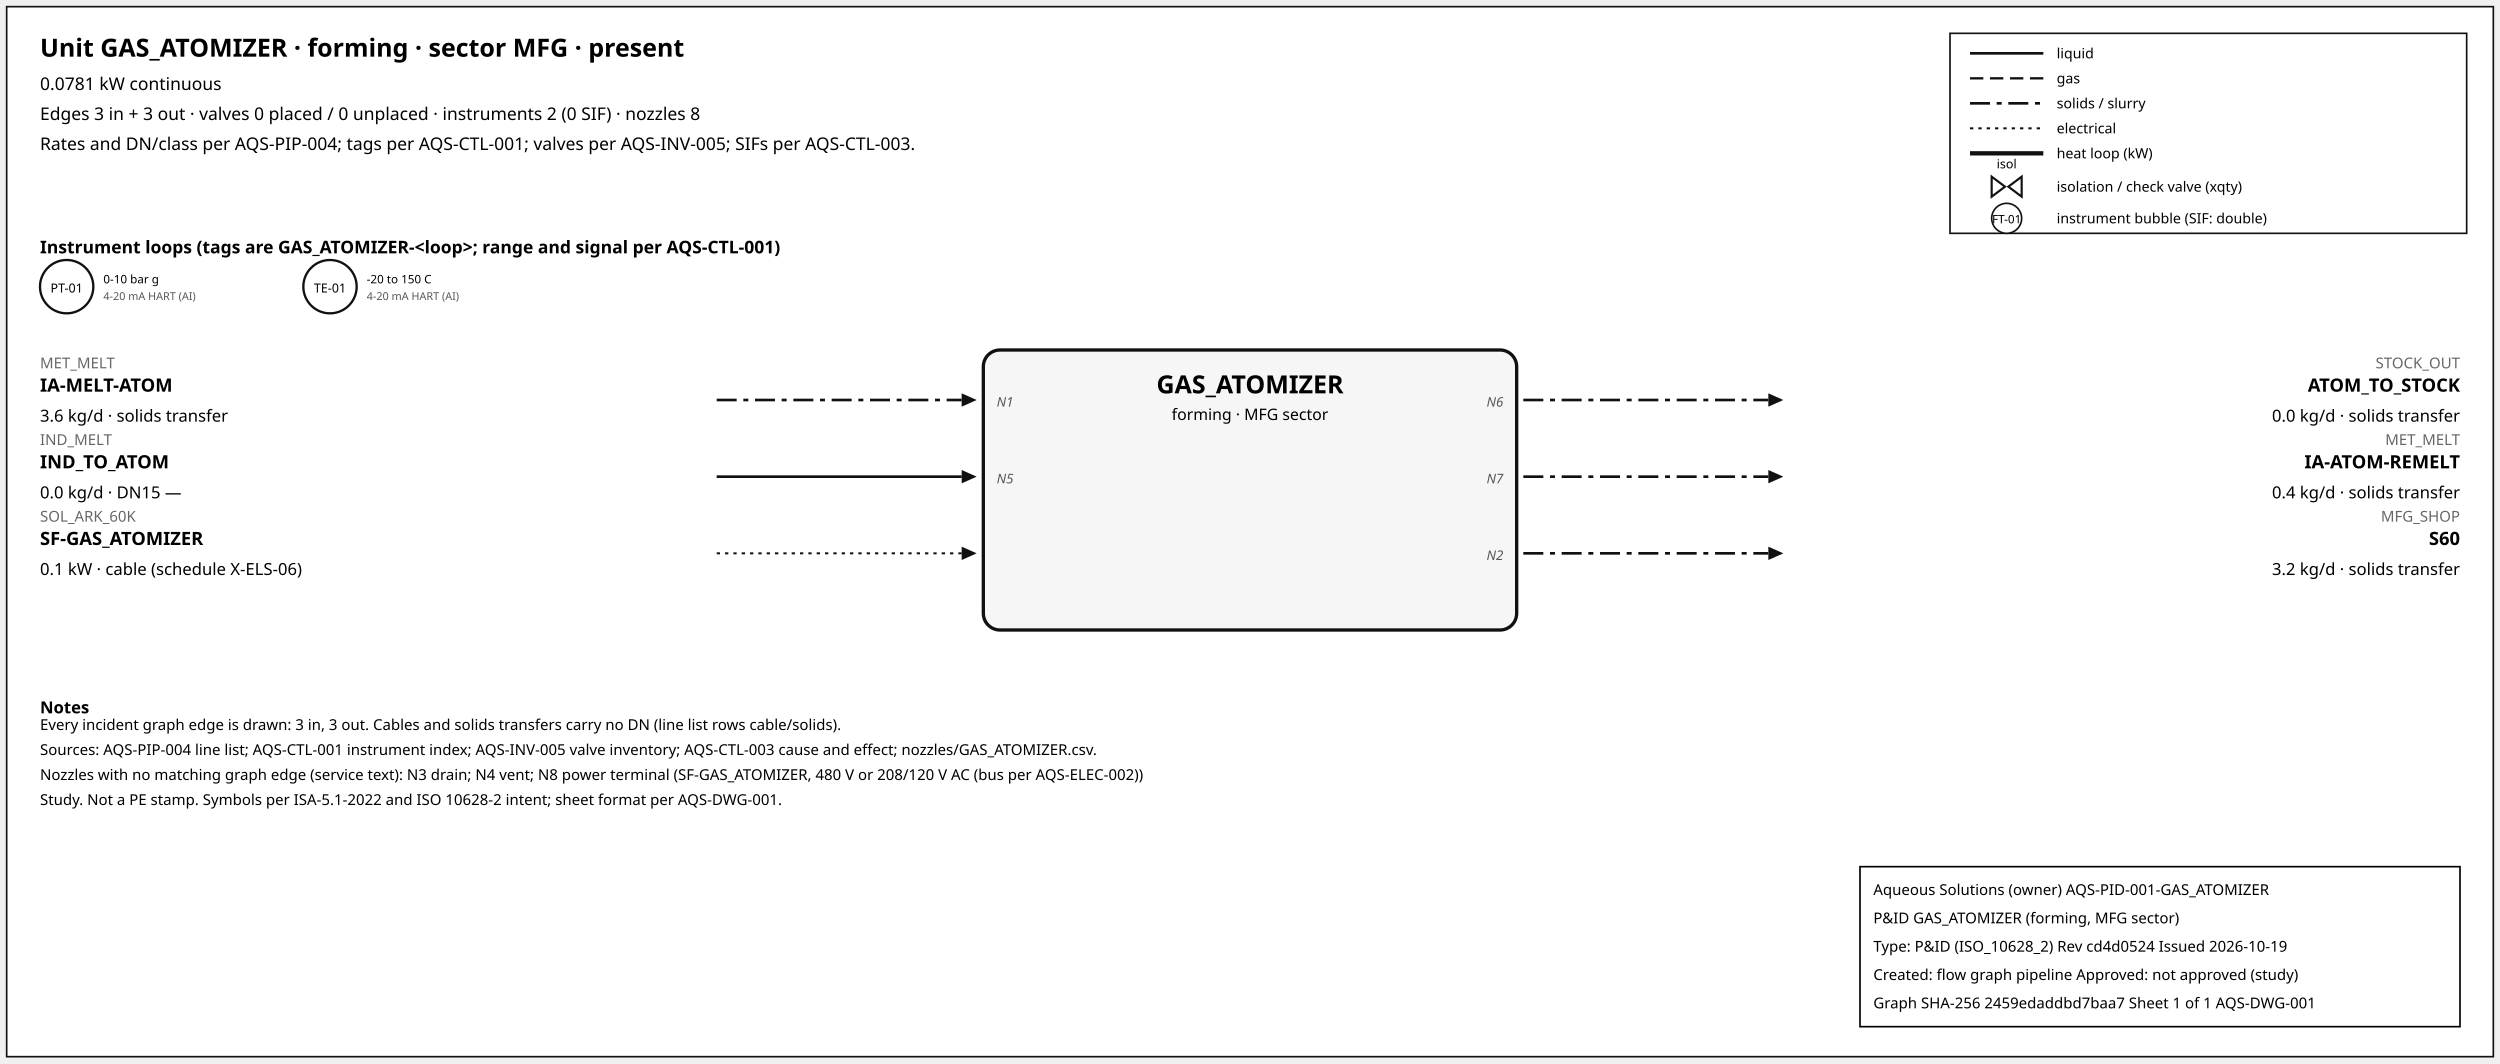
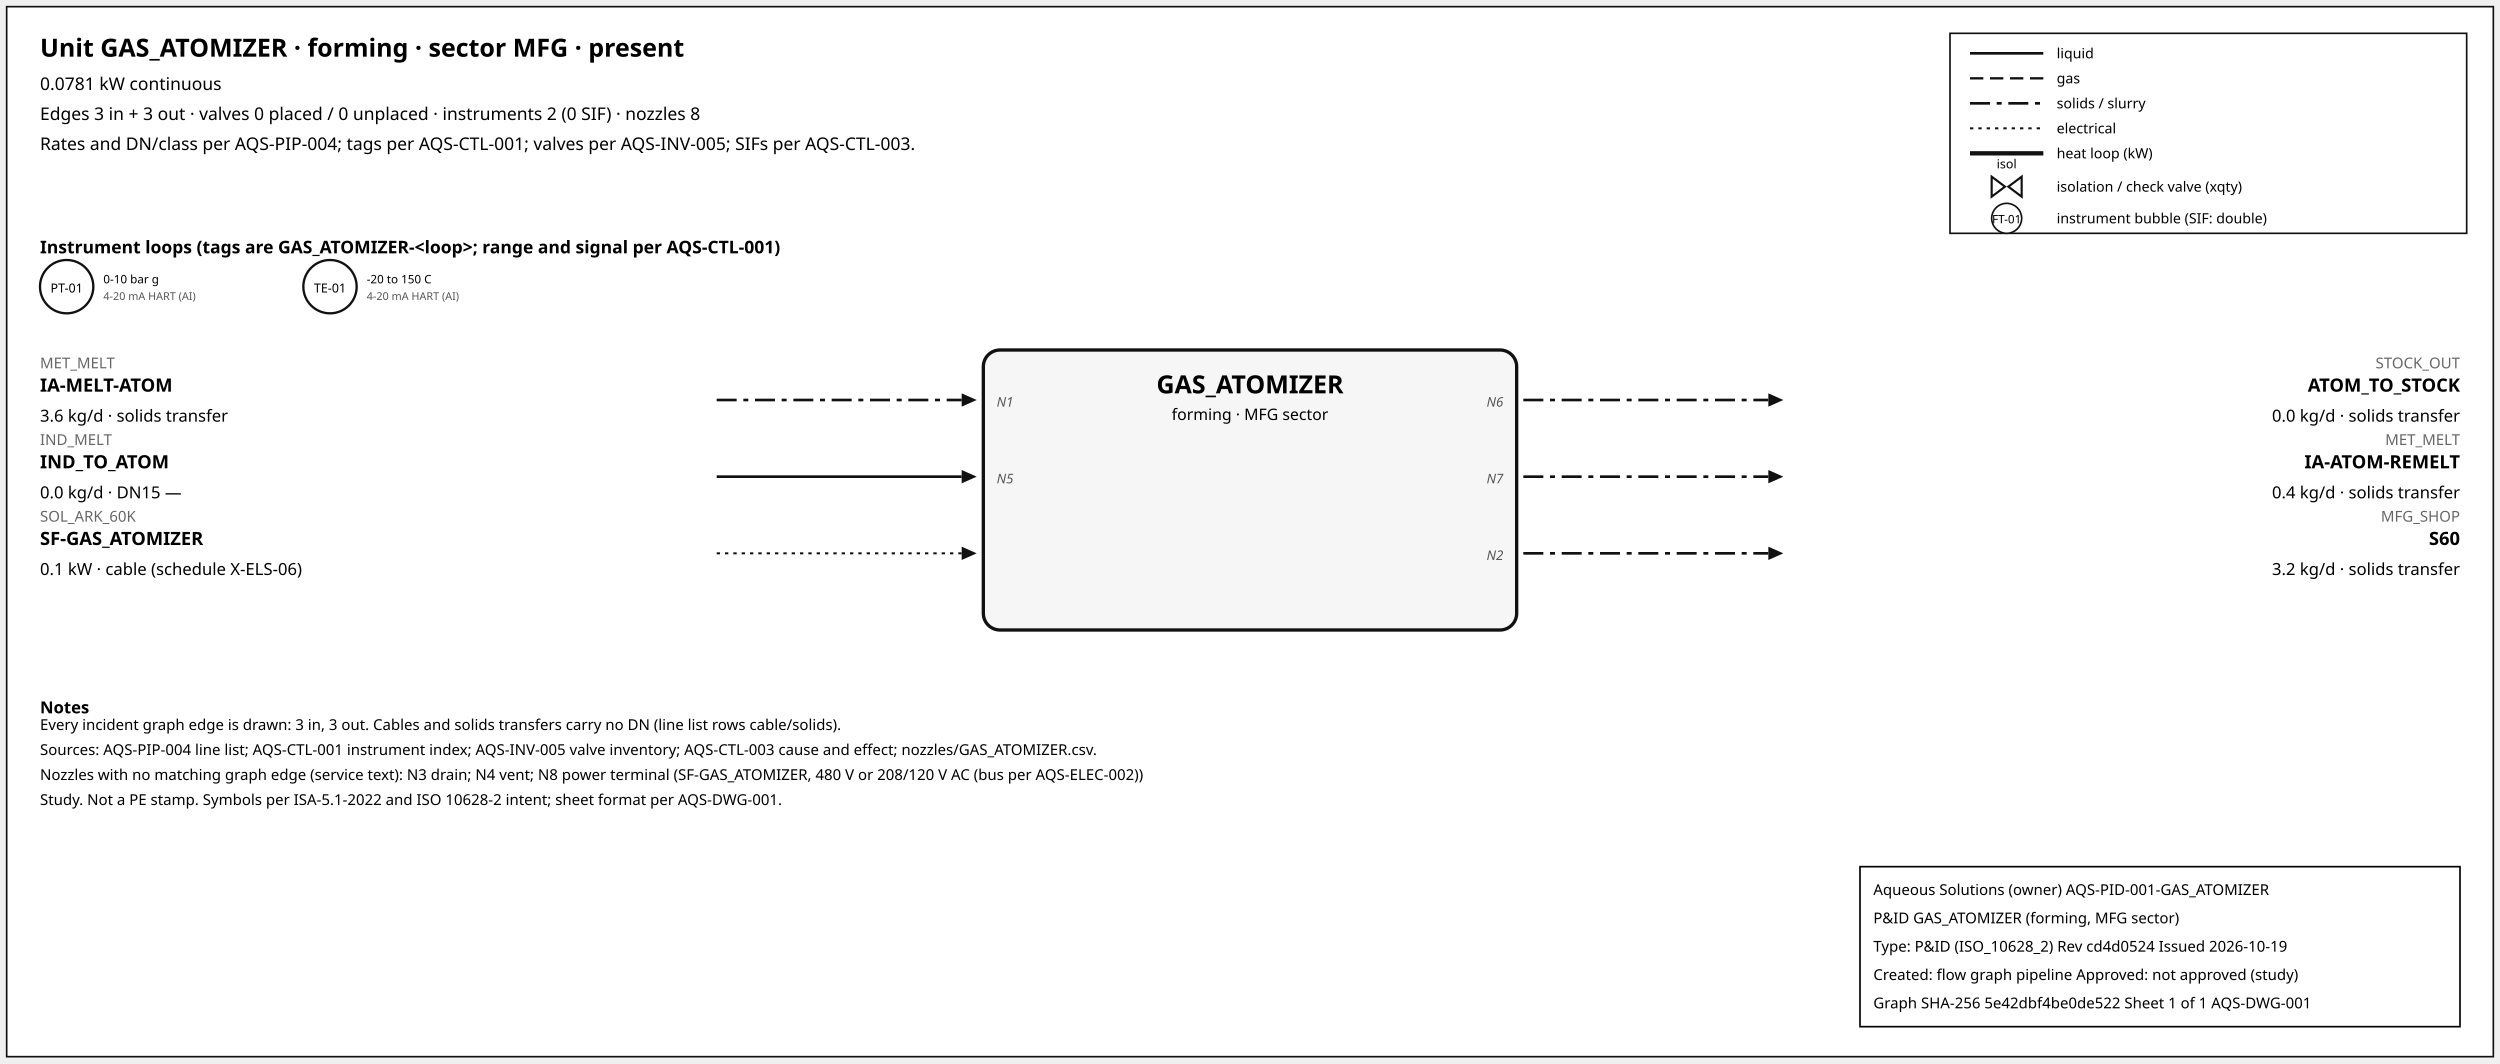
<svg xmlns="http://www.w3.org/2000/svg" width="1500" height="638" font-family="sans-serif">
  <rect x="4" y="4" width="1492" height="630" fill="white" stroke="#111" />
  <text x="24" y="34" font-size="15" font-weight="600">Unit GAS_ATOMIZER · forming · sector MFG · present</text>
  <text x="24" y="54" font-size="10.5">0.0781 kW continuous</text>
  <text x="24" y="72" font-size="10.5">Edges 3 in + 3 out · valves 0 placed / 0 unplaced · instruments 2 (0 SIF) · nozzles 8</text>
  <text x="24" y="90" font-size="10.5">Rates and DN/class per AQS-PIP-004; tags per AQS-CTL-001; valves per AQS-INV-005; SIFs per AQS-CTL-003.</text>
  <rect x="1170" y="20" width="310" height="120" fill="white" stroke="#111" />
  <line x1="1182" y1="32" x2="1226" y2="32" stroke="#111" stroke-width="1.6" />
  <text x="1234" y="35" font-size="8.5">liquid</text>
  <line x1="1182" y1="47" x2="1226" y2="47" stroke="#111" stroke-width="1.4" stroke-dasharray="8,4" />
  <text x="1234" y="50" font-size="8.5">gas</text>
  <line x1="1182" y1="62" x2="1226" y2="62" stroke="#111" stroke-width="1.6" stroke-dasharray="12,4,3,4" />
  <text x="1234" y="65" font-size="8.5">solids / slurry</text>
  <line x1="1182" y1="77" x2="1226" y2="77" stroke="#111" stroke-width="1.2" stroke-dasharray="2,3" />
  <text x="1234" y="80" font-size="8.5">electrical</text>
  <line x1="1182" y1="92" x2="1226" y2="92" stroke="#111" stroke-width="2.6" />
  <text x="1234" y="95" font-size="8.5">heat loop (kW)</text>
  <path d="M 1195.0,106 L 1203.0,112 L 1195.0,118 Z M 1213.0,106 L 1205.0,112 L 1213.0,118 Z" fill="white" stroke="#111" stroke-width="1.3" />
  <text x="1204.0" y="101.0" font-size="7.5" text-anchor="middle">isol</text>
  <text x="1234" y="115" font-size="8.5">isolation / check valve (xqty)</text>
  <circle cx="1204" cy="131" r="9" fill="white" stroke="#111" />
  <text x="1204" y="134" font-size="7" text-anchor="middle">FT-01</text>
  <text x="1234" y="134" font-size="8.5">instrument bubble (SIF: double)</text>
  <text x="24" y="152" font-size="10.5" font-weight="600">Instrument loops (tags are GAS_ATOMIZER-&lt;loop&gt;; range and signal per AQS-CTL-001)</text>
  <circle cx="40" cy="172" r="16" fill="white" stroke="#111" stroke-width="1.4" />
  <text x="40" y="175.5" font-size="7.5" text-anchor="middle">PT-01</text>
  <text x="62" y="170" font-size="7">0-10 bar g</text>
  <text x="62" y="180" font-size="6.5" fill="#555">4-20 mA HART (AI)</text>
  <circle cx="198" cy="172" r="16" fill="white" stroke="#111" stroke-width="1.4" />
  <text x="198" y="175.5" font-size="7.5" text-anchor="middle">TE-01</text>
  <text x="220" y="170" font-size="7">-20 to 150 C</text>
  <text x="220" y="180" font-size="6.5" fill="#555">4-20 mA HART (AI)</text>
  <rect x="590" y="210" width="320" height="168" rx="10" fill="#f6f6f6" stroke="#111" stroke-width="2" />
  <text x="750.0" y="236" font-size="15" font-weight="700" text-anchor="middle">GAS_ATOMIZER</text>
  <text x="750.0" y="252" font-size="9.5" text-anchor="middle">forming · MFG sector</text>
  <line x1="430" y1="240" x2="577" y2="240" stroke="#111" stroke-width="1.6" stroke-dasharray="12,4,3,4" class="edge-in" />
  <polygon points="586,240 577,236 577,244" fill="#111" />
  <text x="24" y="221" font-size="9" fill="#666" text-anchor="start">MET_MELT</text>
  <text x="24" y="235" font-size="11" font-weight="600" text-anchor="start">IA-MELT-ATOM</text>
  <text x="24" y="253" font-size="10" text-anchor="start">3.6 kg/d · solids transfer</text>
  <text x="598" y="244" font-size="8" font-style="italic" fill="#555" text-anchor="start">N1</text>
  <line x1="430" y1="286" x2="577" y2="286" stroke="#111" stroke-width="1.6" class="edge-in" />
  <polygon points="586,286 577,282 577,290" fill="#111" />
  <text x="24" y="267" font-size="9" fill="#666" text-anchor="start">IND_MELT</text>
  <text x="24" y="281" font-size="11" font-weight="600" text-anchor="start">IND_TO_ATOM</text>
  <text x="24" y="299" font-size="10" text-anchor="start">0.0 kg/d · DN15 —</text>
  <text x="598" y="290" font-size="8" font-style="italic" fill="#555" text-anchor="start">N5</text>
  <line x1="430" y1="332" x2="577" y2="332" stroke="#111" stroke-width="1.2" stroke-dasharray="2,3" class="edge-in" />
  <polygon points="586,332 577,328 577,336" fill="#111" />
  <text x="24" y="313" font-size="9" fill="#666" text-anchor="start">SOL_ARK_60K</text>
  <text x="24" y="327" font-size="11" font-weight="600" text-anchor="start">SF-GAS_ATOMIZER</text>
  <text x="24" y="345" font-size="10" text-anchor="start">0.1 kW · cable (schedule X-ELS-06)</text>
  <line x1="914" y1="240" x2="1061" y2="240" stroke="#111" stroke-width="1.6" stroke-dasharray="12,4,3,4" class="edge-out" />
  <polygon points="1070,240 1061,236 1061,244" fill="#111" />
  <text x="1476" y="221" font-size="9" fill="#666" text-anchor="end">STOCK_OUT</text>
  <text x="1476" y="235" font-size="11" font-weight="600" text-anchor="end">ATOM_TO_STOCK</text>
  <text x="1476" y="253" font-size="10" text-anchor="end">0.0 kg/d · solids transfer</text>
  <text x="902" y="244" font-size="8" font-style="italic" fill="#555" text-anchor="end">N6</text>
  <line x1="914" y1="286" x2="1061" y2="286" stroke="#111" stroke-width="1.6" stroke-dasharray="12,4,3,4" class="edge-out" />
  <polygon points="1070,286 1061,282 1061,290" fill="#111" />
  <text x="1476" y="267" font-size="9" fill="#666" text-anchor="end">MET_MELT</text>
  <text x="1476" y="281" font-size="11" font-weight="600" text-anchor="end">IA-ATOM-REMELT</text>
  <text x="1476" y="299" font-size="10" text-anchor="end">0.4 kg/d · solids transfer</text>
  <text x="902" y="290" font-size="8" font-style="italic" fill="#555" text-anchor="end">N7</text>
  <line x1="914" y1="332" x2="1061" y2="332" stroke="#111" stroke-width="1.6" stroke-dasharray="12,4,3,4" class="edge-out" />
  <polygon points="1070,332 1061,328 1061,336" fill="#111" />
  <text x="1476" y="313" font-size="9" fill="#666" text-anchor="end">MFG_SHOP</text>
  <text x="1476" y="327" font-size="11" font-weight="600" text-anchor="end">S60</text>
  <text x="1476" y="345" font-size="10" text-anchor="end">3.2 kg/d · solids transfer</text>
  <text x="902" y="336" font-size="8" font-style="italic" fill="#555" text-anchor="end">N2</text>
  <text x="24" y="428" font-size="10" font-weight="600">Notes</text>
  <text x="24" y="438" font-size="9">Every incident graph edge is drawn: 3 in, 3 out. Cables and solids transfers carry no DN (line list rows cable/solids).</text>
  <text x="24" y="453" font-size="9">Sources: AQS-PIP-004 line list; AQS-CTL-001 instrument index; AQS-INV-005 valve inventory; AQS-CTL-003 cause and effect; nozzles/GAS_ATOMIZER.csv.</text>
  <text x="24" y="468" font-size="9">Nozzles with no matching graph edge (service text): N3 drain; N4 vent; N8 power terminal (SF-GAS_ATOMIZER, 480 V or 208/120 V AC (bus per AQS-ELEC-002))</text>
  <text x="24" y="483" font-size="9">Study. Not a PE stamp. Symbols per ISA-5.1-2022 and ISO 10628-2 intent; sheet format per AQS-DWG-001.</text>
  <g id="aqs-title-block">
    <rect x="1116" y="520" width="360" height="96" fill="white" stroke="black" stroke-width="1" />
    <text x="1124" y="537" font-size="9">Aqueous Solutions (owner)   AQS-PID-001-GAS_ATOMIZER</text>
    <text x="1124" y="554" font-size="9">P&amp;ID GAS_ATOMIZER (forming, MFG sector)</text>
    <text x="1124" y="571" font-size="9">Type: P&amp;ID (ISO_10628_2)   Rev cd4d0524   Issued 2026-10-19</text>
    <text x="1124" y="588" font-size="9">Created: flow graph pipeline   Approved: not approved (study)</text>
-     <text x="1124" y="605" font-size="9">Graph SHA-256 2459edaddbd7baa7   Sheet 1 of 1   AQS-DWG-001</text>
+     <text x="1124" y="605" font-size="9">Graph SHA-256 5e42dbf4be0de522   Sheet 1 of 1   AQS-DWG-001</text>
  </g>
</svg>
